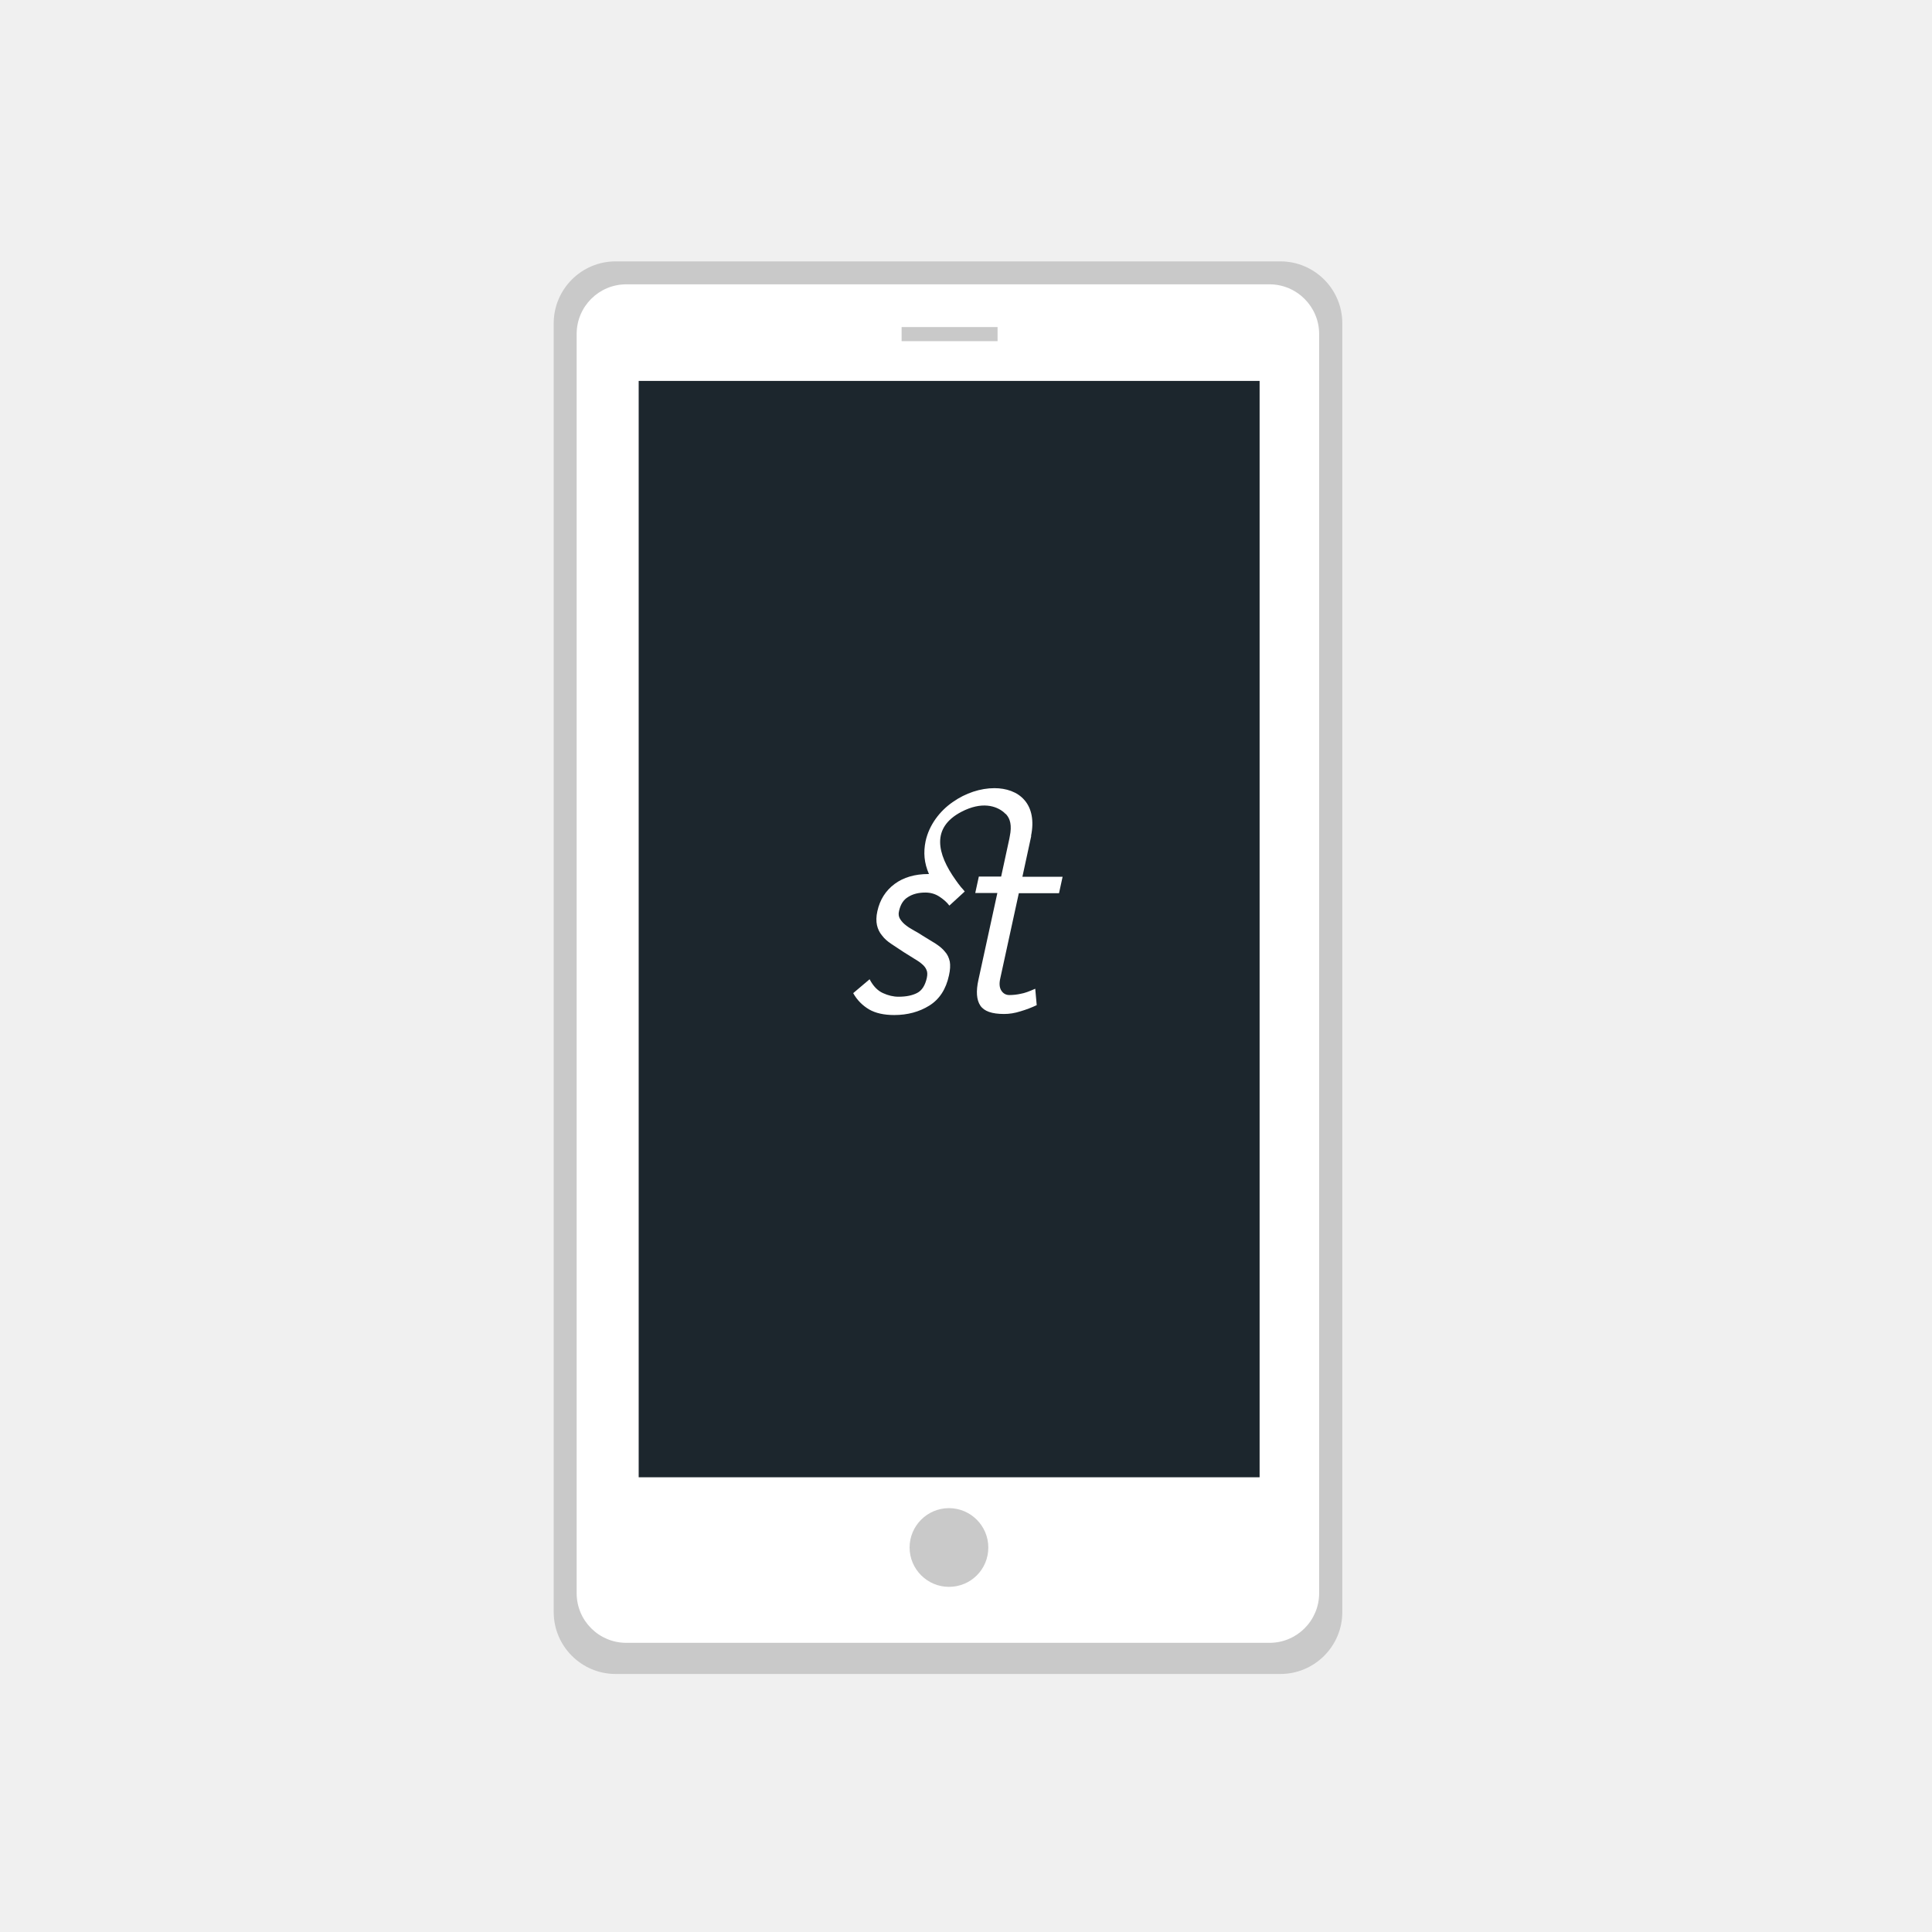
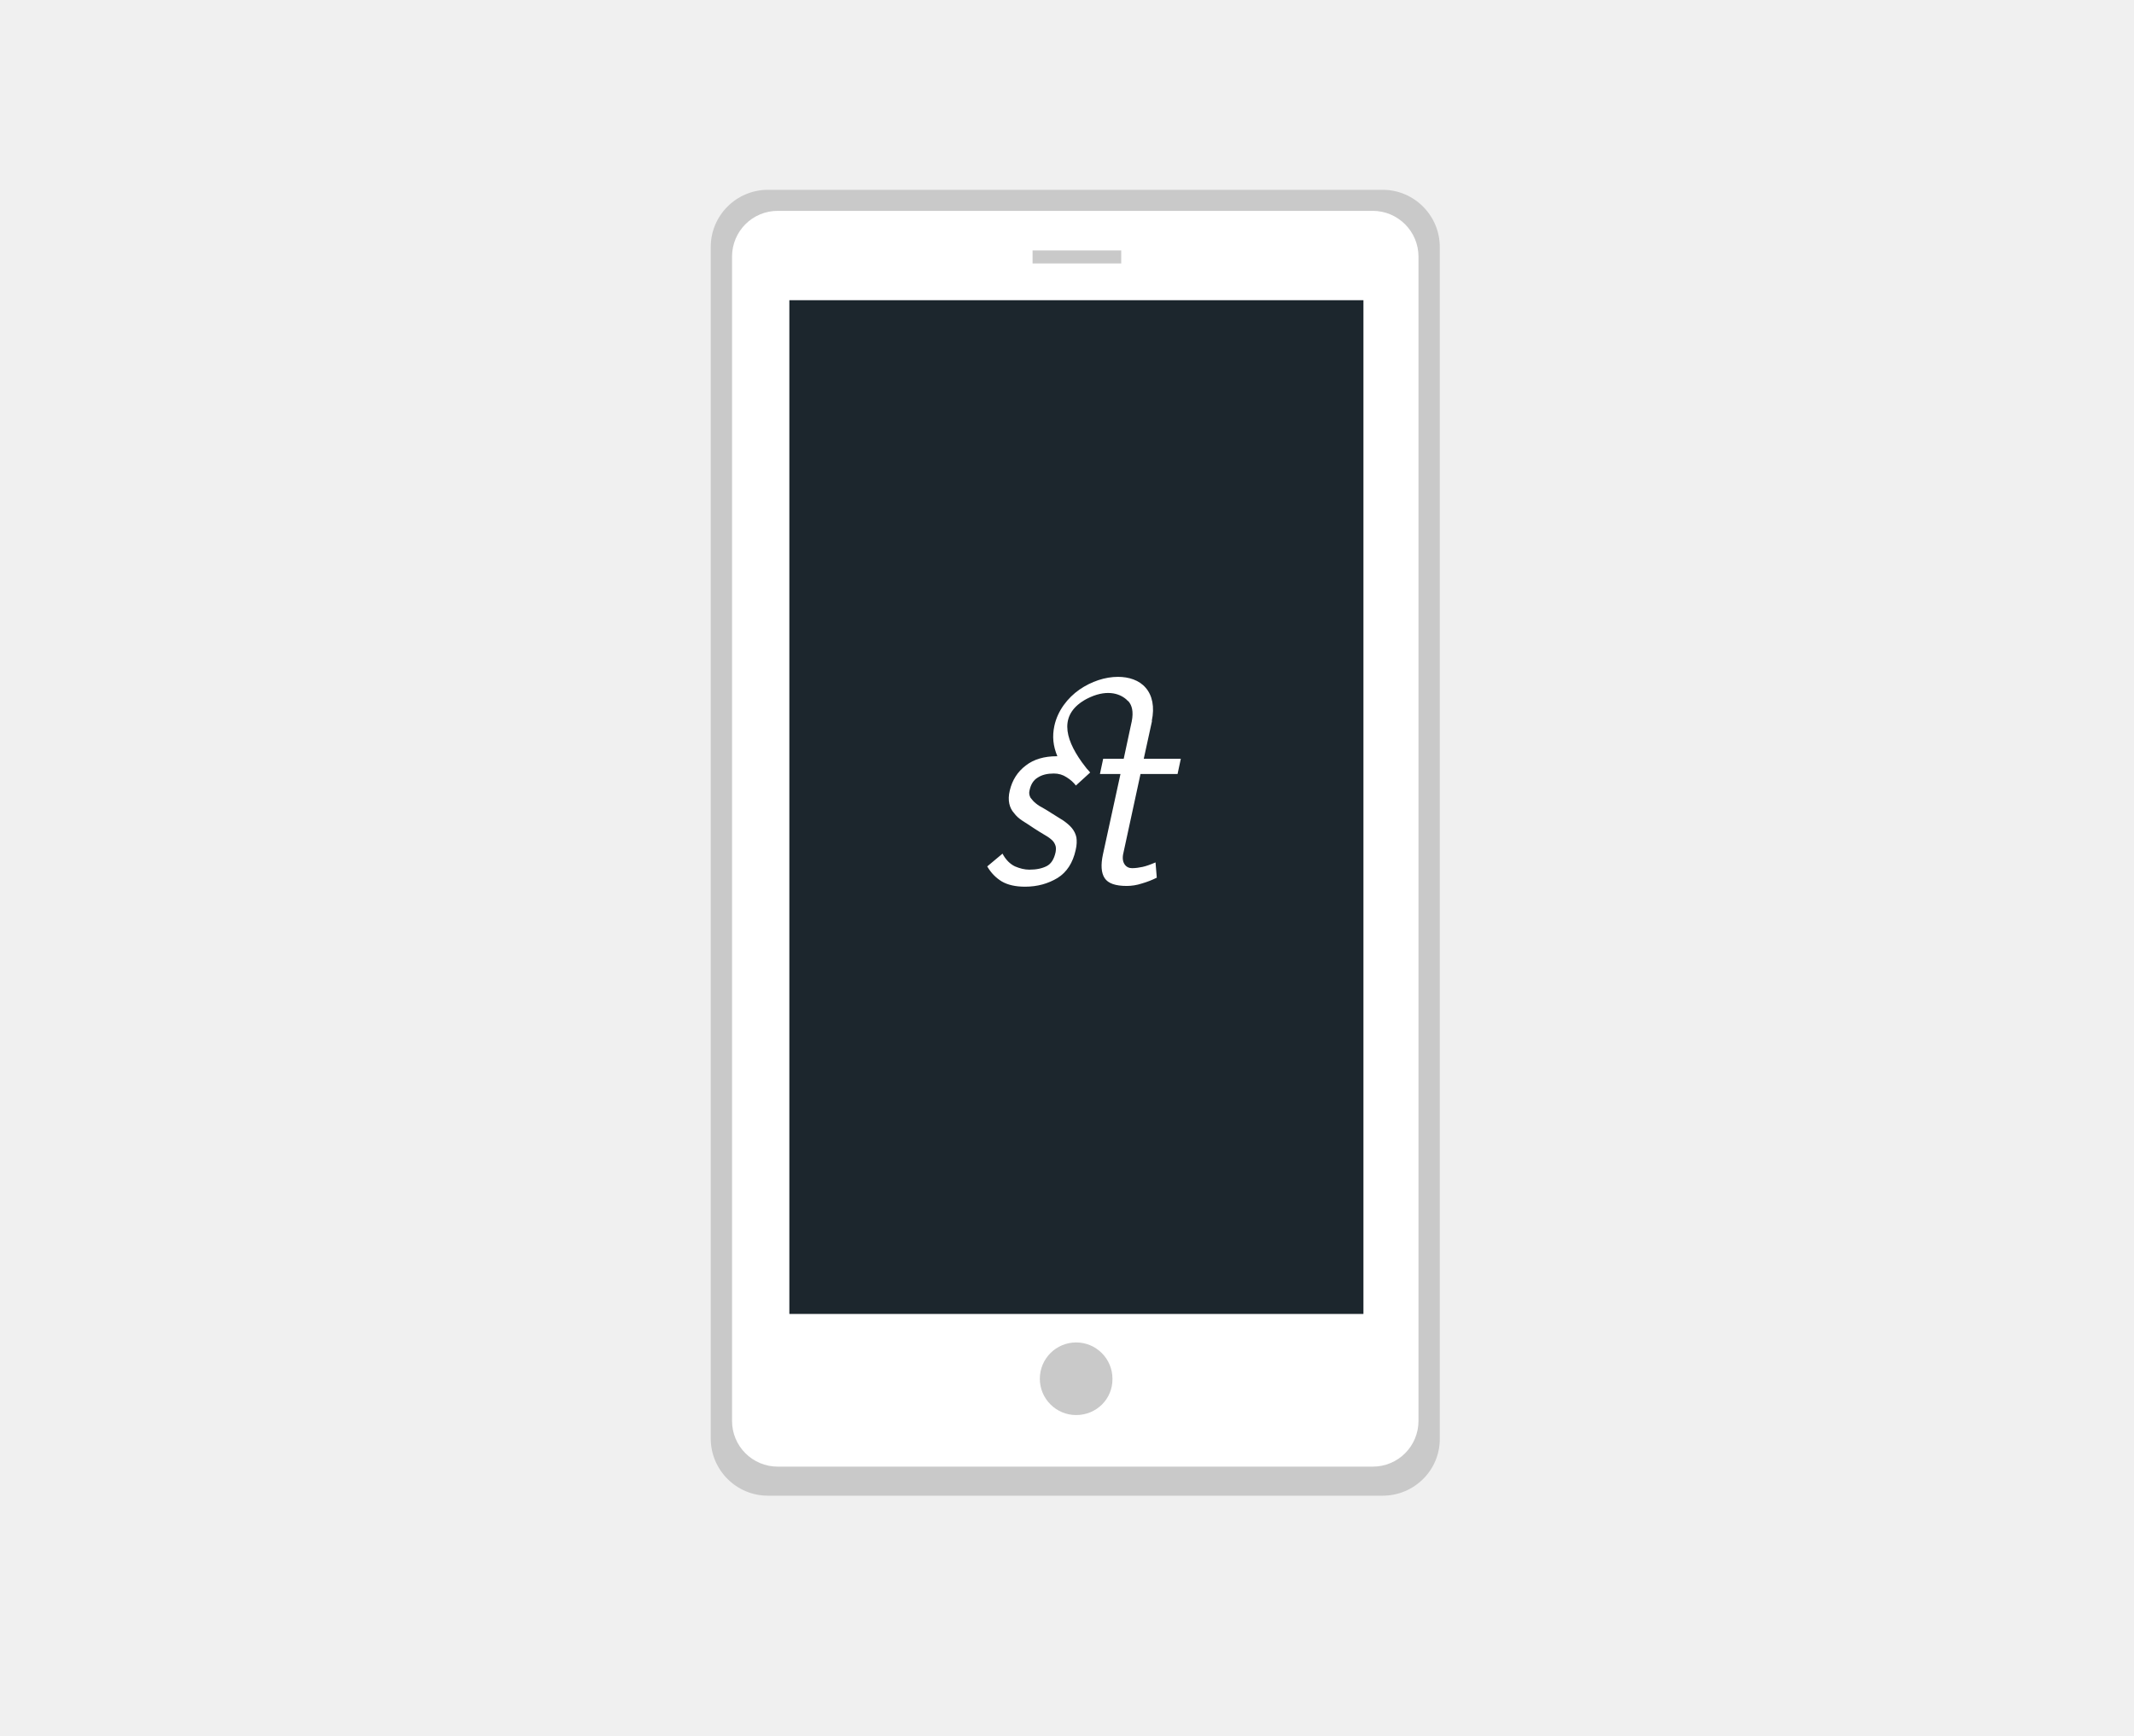
- <svg xmlns="http://www.w3.org/2000/svg" version="1.1" x="0px" y="0px" viewBox="-6374.9 -1380 918 918" enable-background="new -6374.9 -1380 918 918" xml:space="preserve">
+ <svg xmlns="http://www.w3.org/2000/svg" version="1.1" id="Layer_1" x="0px" y="0px" viewBox="-54.2 -135.2 852.1 693.1" enable-background="new -54.2 -135.2 852.1 693.1" xml:space="preserve">
  <g id="Layer_2" display="none">
</g>
-   <g id="Layer_1">
-     <path fill="#C9C9C9" d="M-5766.5-584.6h-315.9c-16.2,0-29.4-13.2-29.4-29.4v-612.4c0-16.2,13.2-29.4,29.4-29.4h315.9   c16.2,0,29.4,13.2,29.4,29.4V-614C-5737.1-597.8-5750.3-584.6-5766.5-584.6z" />
-     <circle fill="#C9C9C9" cx="-5923.9" cy="-644.8" r="23.4" />
-     <path fill="#FFFFFF" d="M-5771.7-1244.9h-305.6c-13.1,0-23.6,10.6-23.6,23.6v598.3c0,13.1,10.6,23.6,23.6,23.6h305.6   c13.1,0,23.6-10.6,23.6-23.6v-598.3C-5748.1-1234.3-5758.7-1244.9-5771.7-1244.9z M-5946.5-1224.6h45.6v6.7h-45.6V-1224.6z    M-5924-626c-10.3,0-18.7-8.4-18.7-18.7s8.4-18.7,18.7-18.7s18.7,8.4,18.7,18.7C-5905.3-634.3-5913.6-626-5924-626z M-5776.4-678   h-295V-1199h295V-678z" />
-     <rect x="-6071.4" y="-1199" fill="#1C262D" width="295" height="520.9" />
-     <path fill="#FFFFFF" d="M-5889.9-907.8c-1.8,0.4-3.6,0.6-5.4,0.6c-1.6,0-2.9-0.7-3.8-2.1c-0.9-1.4-1.1-3.3-0.5-5.9l8.8-40.4h19.1   l1.7-7.8h-19.1l4.2-19.4h-0.1c1.5-7.2,0.3-13.1-3.1-17c-3.4-4-8.8-5.7-14.3-5.7c-6.6,0-13.7,2.3-19.8,6.6   c-6.1,4.2-11.2,10.8-12.9,18.6c-1.1,5.4-0.7,10.3,1.6,15.6c-0.1,0-0.2,0-0.3,0c-6.4,0-11.8,1.6-16,4.7c-4.3,3.2-7,7.5-8.2,12.9   c-0.6,2.6-0.6,4.9-0.2,6.7c0.4,1.8,1.2,3.5,2.4,4.9c1.1,1.5,2.6,2.8,4.4,4c1.8,1.2,3.8,2.5,5.9,3.9c1.7,1.1,3.3,2.1,4.8,3   c1.5,0.9,2.8,1.7,3.8,2.6c1,0.8,1.8,1.8,2.2,2.8c0.5,1,0.5,2.3,0.2,3.8c-0.8,3.6-2.3,6-4.6,7.2c-2.3,1.2-5.2,1.8-8.9,1.8   c-2.4,0-4.9-0.6-7.3-1.7c-2.5-1.1-4.7-3.3-6.4-6.6l-7.8,6.6c1.9,3.4,4.5,5.9,7.5,7.7c3.1,1.8,7.1,2.7,12,2.7   c6.3,0,11.9-1.5,16.7-4.5c4.8-3,7.9-7.8,9.3-14.3c0.6-2.6,0.7-4.9,0.4-6.6c-0.4-1.8-1.1-3.4-2.3-4.7c-1.1-1.4-2.6-2.6-4.4-3.8   c-1.8-1.1-3.9-2.4-6.2-3.8c-1.2-0.8-2.5-1.6-4-2.4c-1.4-0.8-2.8-1.6-3.9-2.5c-1.2-0.9-2.1-1.9-2.8-3c-0.7-1.1-0.9-2.4-0.5-3.9   c0.7-3.1,2.1-5.3,4.3-6.6c2.2-1.4,4.9-2.1,8.2-2.1c2.4,0,4.6,0.6,6.6,1.9c2,1.3,3.6,2.7,4.8,4.3l7.3-6.7c-0.5-0.7-1.2-1.4-1.8-2.1   c-0.9-1.1-1.7-2.2-2.4-3.2l0,0c-9.1-12.7-11.7-25,2.5-32.5c9.9-5.2,16.7-2.8,20.2,0.1c0,0,0,0,0,0c0.2,0.1,0.3,0.3,0.4,0.4   c0.3,0.3,0.7,0.5,1,0.9c1.6,1.9,2.6,4.9,1.5,10.2l-0.2,1.1h0l-3.9,18h-10.6l-1.7,7.8h10.5l-9,41.3c-1.2,5.4-0.9,9.5,0.9,12.2   c1.8,2.7,5.5,4,11.3,4c2.5,0,5.1-0.4,7.9-1.3c2.7-0.8,5.3-1.8,7.6-2.9l-0.7-7.8C-5885.9-908.9-5888.1-908.1-5889.9-907.8" />
+   <g id="Layer_1_1_">
+     <path fill="#C9C9C9" d="M497.9,462.1H252.4c-12.6,0-22.8-10.3-22.8-22.8V-36.6c0-12.6,10.3-22.8,22.8-22.8h245.5   c12.6,0,22.8,10.3,22.8,22.8v475.9C520.8,451.9,510.5,462.1,497.9,462.1z" />
+     <circle fill="#C9C9C9" cx="375.6" cy="415.3" r="18.2" />
+     <path fill="#FFFFFF" d="M493.9-51H256.4c-10.2,0-18.3,8.2-18.3,18.3v464.9c0,10.2,8.2,18.3,18.3,18.3h237.5   c10.2,0,18.3-8.2,18.3-18.3V-32.7C512.2-42.8,504-51,493.9-51z M358.1-35.2h35.4v5.2h-35.4V-35.2z M375.5,429.9   c-8,0-14.5-6.5-14.5-14.5c0-8,6.5-14.5,14.5-14.5c8,0,14.5,6.5,14.5,14.5C390.1,423.5,383.6,429.9,375.5,429.9z M490.2,389.5H261   V-15.3h229.2V389.5z" />
+     <rect x="261" y="-15.3" fill="#1C262D" width="229.2" height="404.8" />
+     <path fill="#FFFFFF" d="M402,211c-1.4,0.3-2.8,0.5-4.2,0.5c-1.2,0-2.3-0.5-3-1.6c-0.7-1.1-0.9-2.6-0.4-4.6l6.8-31.4h14.8l1.3-6.1   h-14.8l3.3-15.1h-0.1c1.2-5.6,0.2-10.2-2.4-13.2c-2.6-3.1-6.8-4.4-11.1-4.4c-5.1,0-10.6,1.8-15.4,5.1c-4.7,3.3-8.7,8.4-10,14.5   c-0.9,4.2-0.5,8,1.2,12.1c-0.1,0-0.2,0-0.2,0c-5,0-9.2,1.2-12.4,3.7c-3.3,2.5-5.4,5.8-6.4,10c-0.5,2-0.5,3.8-0.2,5.2   c0.3,1.4,0.9,2.7,1.9,3.8c0.9,1.2,2,2.2,3.4,3.1c1.4,0.9,3,1.9,4.6,3c1.3,0.9,2.6,1.6,3.7,2.3c1.2,0.7,2.2,1.3,3,2   c0.8,0.6,1.4,1.4,1.7,2.2c0.4,0.8,0.4,1.8,0.2,3c-0.6,2.8-1.8,4.7-3.6,5.6c-1.8,0.9-4,1.4-6.9,1.4c-1.9,0-3.8-0.5-5.7-1.3   c-1.9-0.9-3.7-2.6-5-5.1l-6.1,5.1c1.5,2.6,3.5,4.6,5.8,6c2.4,1.4,5.5,2.1,9.3,2.1c4.9,0,9.2-1.2,13-3.5c3.7-2.3,6.1-6.1,7.2-11.1   c0.5-2,0.5-3.8,0.3-5.1c-0.3-1.4-0.9-2.6-1.8-3.7c-0.9-1.1-2-2-3.4-3c-1.4-0.9-3-1.9-4.8-3c-0.9-0.6-1.9-1.2-3.1-1.9   c-1.1-0.6-2.2-1.2-3-1.9c-0.9-0.7-1.6-1.5-2.2-2.3c-0.5-0.9-0.7-1.9-0.4-3c0.5-2.4,1.6-4.1,3.3-5.1c1.7-1.1,3.8-1.6,6.4-1.6   c1.9,0,3.6,0.5,5.1,1.5c1.6,1,2.8,2.1,3.7,3.3l5.7-5.2c-0.4-0.5-0.9-1.1-1.4-1.6c-0.7-0.9-1.3-1.7-1.9-2.5l0,0   c-7.1-9.9-9.1-19.4,1.9-25.3c7.7-4,13-2.2,15.7,0.1l0,0c0.2,0.1,0.2,0.2,0.3,0.3c0.2,0.2,0.5,0.4,0.8,0.7c1.2,1.5,2,3.8,1.2,7.9   l-0.2,0.9l0,0l-3,14h-8.2l-1.3,6.1h8.2l-7,32.1c-0.9,4.2-0.7,7.4,0.7,9.5c1.4,2.1,4.3,3.1,8.8,3.1c1.9,0,4-0.3,6.1-1   c2.1-0.6,4.1-1.4,5.9-2.3l-0.5-6.1C405.1,210.1,403.4,210.7,402,211" />
  </g>
</svg>
